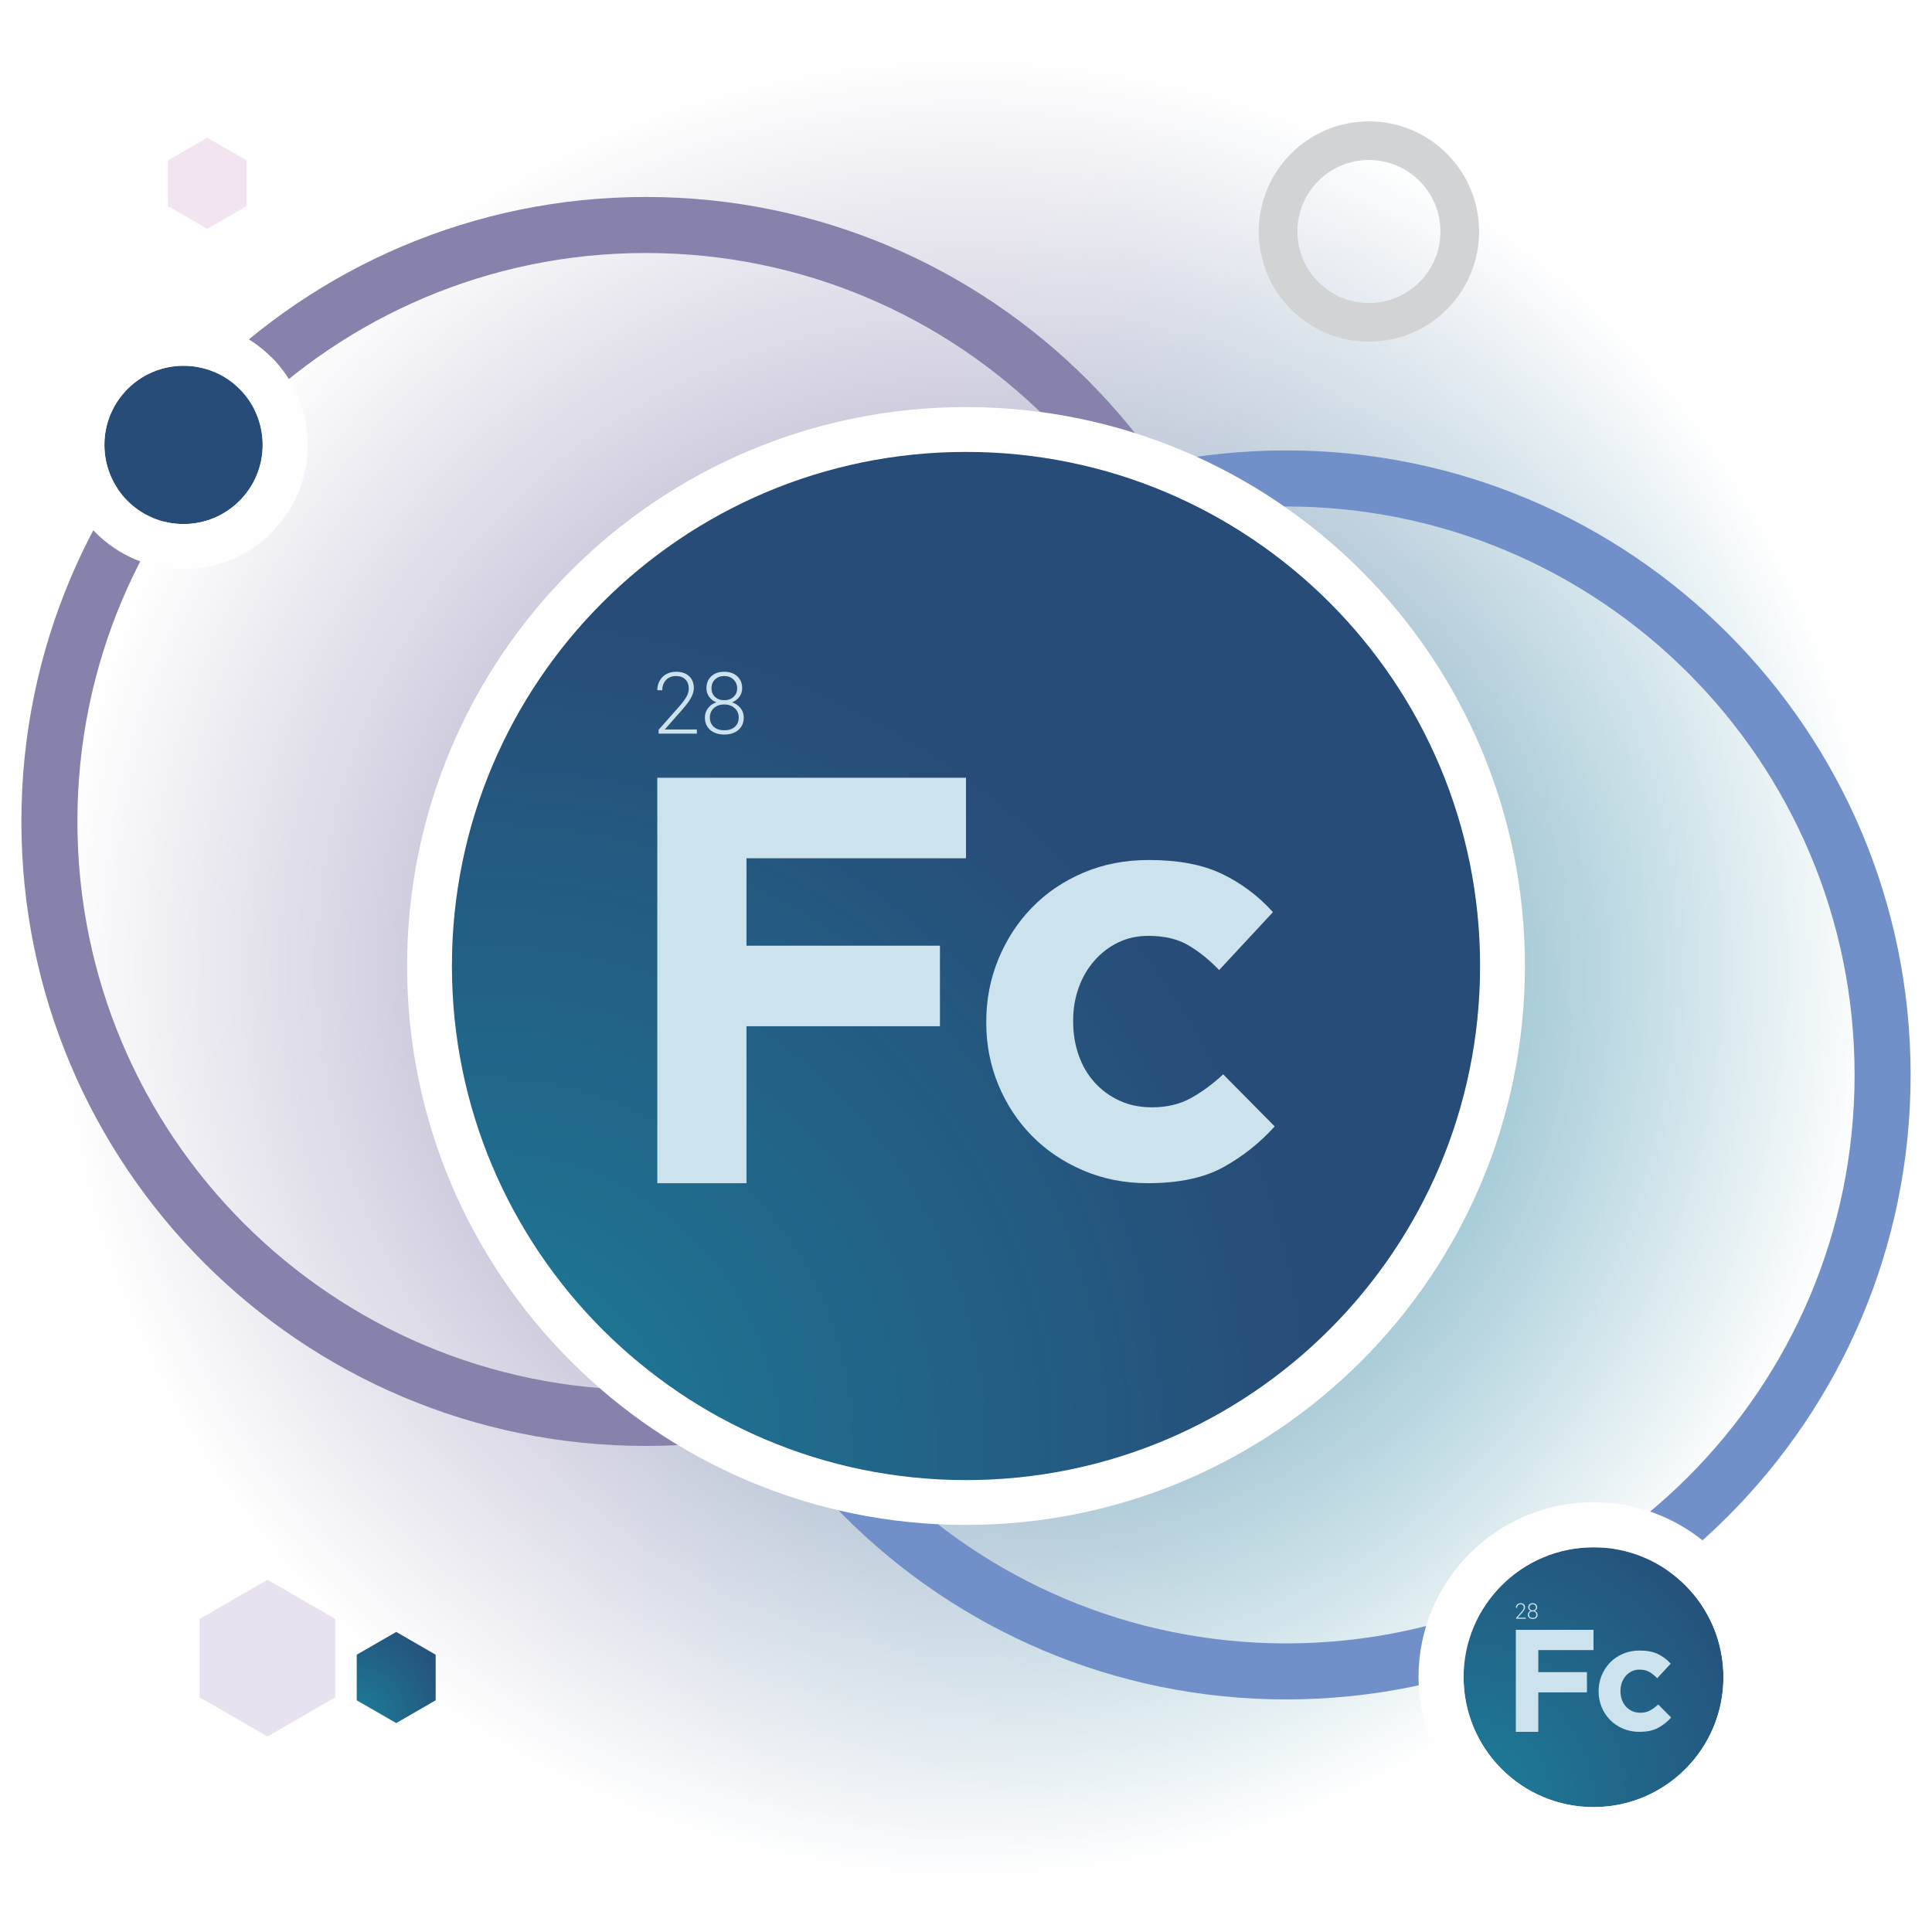
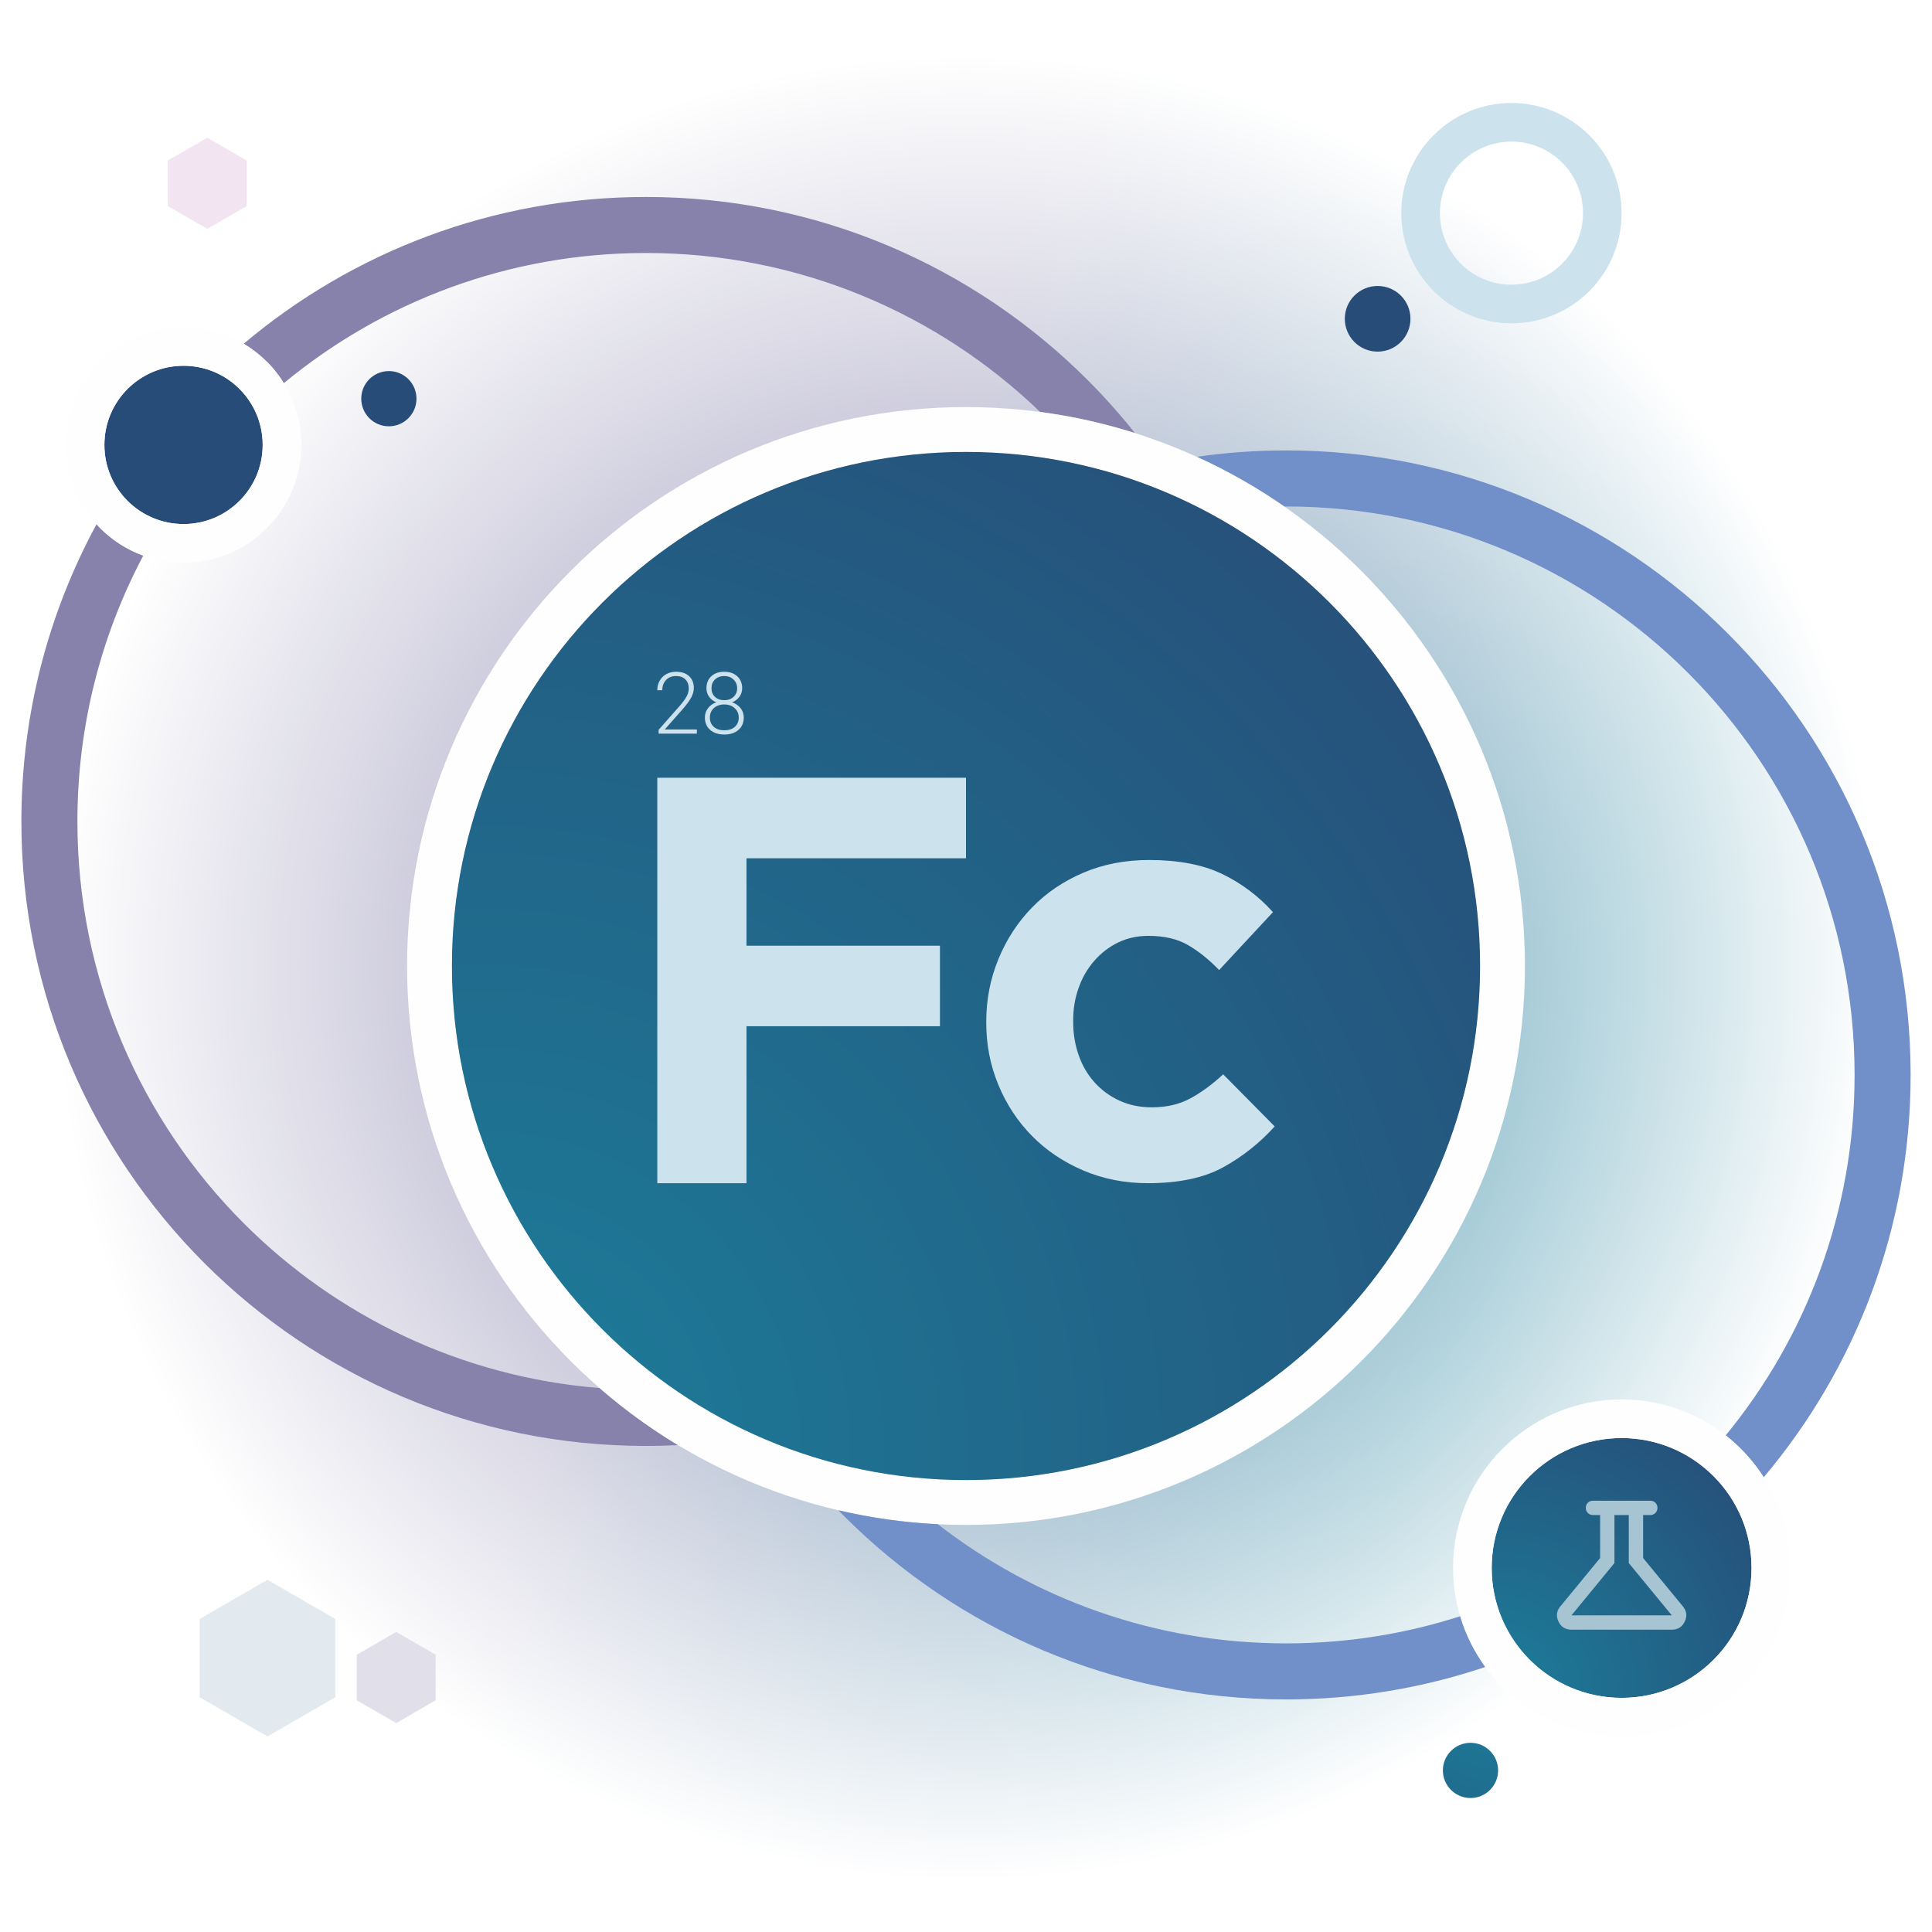
<svg xmlns="http://www.w3.org/2000/svg" width="600" height="600" shape-rendering="geometricPrecision" image-rendering="optimizeQuality" fill-rule="evenodd">
  <defs>
    <mask id="A">
      <radialGradient id="B" gradientUnits="userSpaceOnUse" cx="300" cy="300" r="283.69" fx="300" fy="300">
        <stop offset="0" stop-color="#fff" />
        <stop offset="1" stop-opacity="0" stop-color="#fff" />
      </radialGradient>
      <path d="M-1.18-1.18h602.36v602.36H-1.18z" fill="url(#B)" />
    </mask>
    <linearGradient id="C" gradientUnits="userSpaceOnUse" x1="224.82" y1="307.5" x2="456.65" y2="397.74">
      <stop offset="0" stop-color="#8682ab" />
      <stop offset="1" stop-color="#1c7d9a" />
    </linearGradient>
-     <radialGradient id="D" gradientUnits="userSpaceOnUse" gradientTransform="matrix(1.93639 -1.96232 1.96232 1.93639 -1024 -127)" cx="149.93" cy="450.07" r="94.84" fx="149.93" fy="450.07">
+     <radialGradient id="D" gradientUnits="userSpaceOnUse" gradientTransform="matrix(1.93638 -1.96231 1.96231 1.93638 -1024 -127)" cx="149.92" cy="450.08" r="153.27" fx="149.92" fy="450.08">
      <stop offset="0" stop-color="#1c7d9a" />
      <stop offset="1" stop-color="#274c77" />
    </radialGradient>
-     <radialGradient id="E" gradientTransform="matrix(1.93634 -1.96227 1.96227 1.93634 -1524 373)" href="#D" cx="456.95" cy="558.8" r="38.73" fx="456.95" fy="558.8" />
-     <radialGradient id="F" gradientTransform="matrix(1.67688 -1.96222 1.69934 1.93629 -983 -281)" href="#D" cx="111.52" cy="534.27" r="13.59" fx="111.52" fy="534.27" />
+     <radialGradient id="E" gradientTransform="matrix(1.93634 -1.96227 1.96227 1.93634 -1466 422)" href="#D" cx="465.68" cy="524.87" r="38.73" fx="465.68" fy="524.87" />
  </defs>
  <path d="M0 0h600v600H0z" fill="url(#C)" mask="url(#A)" />
  <g fill-rule="nonzero">
-     <path d="M200.58 61.17c53.56 0 102.04 21.71 137.14 56.8 35.1 35.1 56.81 83.59 56.81 137.14s-21.71 102.04-56.81 137.14c-35.1 35.09-83.58 56.8-137.14 56.8-53.55 0-102.04-21.71-137.13-56.8-35.1-35.1-56.81-83.59-56.81-137.14s21.71-102.04 56.81-137.14c35.09-35.09 83.58-56.8 137.13-56.8zm124.84 69.11c-31.95-31.95-76.08-51.71-124.84-51.71-48.75 0-92.89 19.76-124.83 51.71-31.95 31.94-51.71 76.08-51.71 124.83S43.8 348 75.75 379.95c31.94 31.94 76.08 51.7 124.83 51.7 48.76 0 92.89-19.76 124.84-51.7 31.95-31.95 51.71-76.09 51.71-124.84s-19.76-92.89-51.71-124.83z" fill="#8682ab" />
-     <path d="M399.42 139.88c53.55 0 102.04 21.71 137.13 56.81 35.1 35.1 56.81 83.58 56.81 137.14 0 53.55-21.71 102.04-56.81 137.14-35.09 35.09-83.58 56.8-137.13 56.8-53.56 0-102.04-21.71-137.14-56.8-35.1-35.1-56.81-83.59-56.81-137.14 0-53.56 21.71-102.04 56.81-137.14s83.58-56.81 137.14-56.81zm124.83 69.11c-31.94-31.94-76.08-51.7-124.83-51.7-48.76 0-92.89 19.76-124.84 51.7-31.95 31.95-51.71 76.09-51.71 124.84s19.76 92.89 51.71 124.83c31.95 31.95 76.08 51.71 124.84 51.71 48.75 0 92.89-19.76 124.83-51.71 31.95-31.94 51.71-76.08 51.71-124.83s-19.76-92.89-51.71-124.84z" fill="#718fc8" />
+     <path d="M399.42 139.88c53.55 0 102.04 21.71 137.13 56.81 35.1 35.1 56.81 83.58 56.81 137.14 0 47.6-17.16 91.2-45.62 124.95-2.05-3.2-4.44-6.17-7.12-8.85-1.48-1.48-3.04-2.86-4.69-4.16 25.01-30.46 40.03-69.45 40.03-111.94 0-48.75-19.76-92.89-51.71-124.84-31.94-31.94-76.08-51.7-124.83-51.7h-.59c-8.53-5.92-17.62-11.09-27.17-15.43a195.38 195.38 0 0 1 27.76-1.98z" fill="#718fc8" />
+     <path d="M200.58 61.17c53.56 0 102.04 21.71 137.14 56.8a195.73 195.73 0 0 1 14.74 16.52 172.76 172.76 0 0 0-29.43-6.55c-31.74-30.57-74.89-49.37-122.45-49.37-42.72 0-81.89 15.17-112.43 40.42-1.5-2.43-3.28-4.67-5.29-6.68l-.02.02c-2.15-2.14-4.55-4.02-7.16-5.58 33.74-28.44 77.32-45.58 124.9-45.58zm10 387.63a194.86 194.86 0 0 1-10 .25c-53.55 0-102.04-21.71-137.13-56.8-35.1-35.1-56.81-83.59-56.81-137.14 0-33.42 8.46-64.87 23.35-92.32l.4.44c.24.28.48.55.74.81 3.74 3.74 8.29 6.67 13.36 8.52-13.05 24.63-20.45 52.73-20.45 82.55 0 48.75 19.76 92.89 51.71 124.84 28.77 28.77 67.44 47.66 110.46 51.12 7.58 6.59 15.73 12.52 24.37 17.73z" fill="#8682ab" />
+     <path d="M469.4 31.98c9.41 0 17.96 3.83 24.16 10.02l.03.03c6.19 6.2 10.02 14.75 10.02 24.17 0 9.44-3.83 18-10.02 24.19s-14.75 10.02-24.19 10.02c-9.43 0-17.98-3.83-24.17-10.02l-.02-.03c-6.19-6.19-10.03-14.73-10.03-24.16 0-9.45 3.84-18 10.03-24.2 6.19-6.19 14.74-10.02 24.19-10.02zm15.7 18.49a22.09 22.09 0 0 0-15.7-6.49c-6.14 0-11.69 2.49-15.71 6.51s-6.51 9.57-6.51 15.71 2.49 11.7 6.5 15.71a22.14 22.14 0 0 0 15.72 6.5c6.13 0 11.68-2.49 15.7-6.51s6.51-9.57 6.51-15.7c0-6.15-2.48-11.71-6.48-15.71l-.03-.02z" fill="#cce2ed" />
  </g>
-   <circle cx="425.13" cy="71.9" r="28.21" stroke="#d2d3d5" stroke-width="12" fill="none" />
-   <path d="M83.06 490.62l10.54 6.08 10.53 6.08v12.17 12.16l-10.53 6.08-10.54 6.08-10.53-6.08L62 527.11v-12.16-12.17l10.53-6.08z" fill="#e7e1f0" />
-   <path d="M123.05 506.81l6.13 3.54 6.12 3.54v7.08 7.07l-6.12 3.54-6.13 3.54-6.13-3.54-6.13-3.54v-7.07-7.08l6.13-3.54z" fill="url(#F)" />
+   <path d="M83.06 490.62l10.54 6.08 10.53 6.08v12.17 12.16l-10.53 6.08-10.54 6.08-10.53-6.08L62 527.11v-12.16-12.17l10.53-6.08z" fill="#e2eaf0" />
+   <path d="M123.05 506.81l6.13 3.54 6.12 3.54v7.08 7.07l-6.12 3.54-6.13 3.54-6.13-3.54-6.13-3.54v-7.07-7.08l6.13-3.54z" fill="#e1e0ea" />
  <path d="M64.37 42.77l6.13 3.54 6.13 3.53v7.08V64l-6.13 3.54-6.13 3.54-6.13-3.54L52.12 64v-7.08-7.08l6.12-3.53z" fill="#f2e5f1" />
-   <path d="M494.88 480.52c22.28 0 40.35 18.07 40.35 40.35s-18.07 40.35-40.35 40.35-40.35-18.07-40.35-40.35 18.07-40.35 40.35-40.35z" fill="url(#E)" />
-   <path d="M494.88 466.52c15 0 28.59 6.09 38.43 15.92 9.83 9.84 15.92 23.43 15.92 38.43 0 15.01-6.09 28.59-15.92 38.43-9.84 9.83-23.43 15.92-38.43 15.92-15.01 0-28.59-6.09-38.43-15.92-9.83-9.84-15.92-23.42-15.92-38.43 0-15 6.09-28.59 15.92-38.43 9.84-9.83 23.42-15.92 38.43-15.92zm0 14c22.28 0 40.35 18.07 40.35 40.35s-18.07 40.35-40.35 40.35-40.35-18.07-40.35-40.35 18.07-40.35 40.35-40.35z" fill="#fefefe" />
+   <path d="M503.61 446.6c22.28 0 40.35 18.06 40.35 40.35 0 22.28-18.07 40.34-40.35 40.34s-40.35-18.06-40.35-40.34c0-22.29 18.07-40.35 40.35-40.35z" fill="url(#E)" />
+   <path d="M503.61 434.6c14.45 0 27.54 5.86 37.01 15.33s15.34 22.56 15.34 37.02c0 14.45-5.87 27.54-15.34 37.01s-22.56 15.33-37.01 15.33-27.54-5.86-37.01-15.33c-9.48-9.47-15.34-22.56-15.34-37.01 0-14.46 5.86-27.55 15.34-37.02 9.47-9.47 22.56-15.33 37.01-15.33zm0 12c22.28 0 40.35 18.06 40.35 40.35 0 22.28-18.07 40.34-40.35 40.34s-40.35-18.06-40.35-40.34c0-22.29 18.07-40.35 40.35-40.35z" fill="#fefefe" />
  <path d="M57 113.59c13.57 0 24.58 11 24.58 24.58S70.57 162.75 57 162.75c-13.58 0-24.58-11-24.58-24.58s11-24.58 24.58-24.58z" fill="url(#E)" />
-   <path d="M57 99.59c10.6 0 20.24 4.33 27.25 11.33l.03-.03c6.98 6.98 11.3 16.63 11.3 27.28s-4.32 20.3-11.3 27.28-16.63 11.3-27.28 11.3-20.3-4.32-27.28-11.3a11.62 11.62 0 0 1-.89-.97c-6.46-6.92-10.41-16.18-10.41-26.31 0-10.59 4.31-20.21 11.3-27.22.01-.01.02-.02.02-.03l.03-.03c.01-.01.02-.02.04-.03 7-6.97 16.61-11.27 27.19-11.27zm0 14c13.57 0 24.58 11 24.58 24.58S70.57 162.75 57 162.75c-13.58 0-24.58-11-24.58-24.58s11-24.58 24.58-24.58zm243 12.83c47.93 0 91.33 19.43 122.74 50.84s50.84 74.81 50.84 122.74-19.43 91.33-50.84 122.74-74.81 50.84-122.74 50.84-91.33-19.43-122.74-50.84-50.84-74.81-50.84-122.74 19.43-91.33 50.84-122.74 74.81-50.84 122.74-50.84zm0 14c88.13 0 159.58 71.45 159.58 159.58S388.13 459.58 300 459.58 140.42 388.13 140.42 300 211.87 140.42 300 140.42z" fill="#fefefe" />
-   <circle cx="300" cy="300" r="159.65" fill="url(#D)" />
-   <path d="M356.48 367.45c-7.19 0-13.88-1.32-20.06-3.95-6.17-2.64-11.48-6.21-15.91-10.71-4.44-4.49-7.92-9.77-10.44-15.83-2.52-6.05-3.78-12.5-3.78-19.33v-.36c0-6.84 1.26-13.31 3.78-19.43s6-11.45 10.44-16.01c4.43-4.56 9.74-8.15 15.91-10.79 6.18-2.64 12.99-3.96 20.42-3.96 9.11 0 16.67 1.44 22.67 4.32 5.99 2.88 11.27 6.83 15.82 11.87l-16.72 17.99c-3.12-3.24-6.33-5.82-9.63-7.74s-7.4-2.88-12.32-2.88c-3.48 0-6.62.69-9.44 2.07s-5.28 3.27-7.38 5.67-3.72 5.19-4.85 8.37c-1.14 3.17-1.71 6.56-1.71 10.16v.36c0 3.71.57 7.19 1.71 10.43 1.13 3.24 2.78 6.06 4.94 8.45 2.16 2.4 4.74 4.29 7.74 5.67 2.99 1.38 6.35 2.07 10.07 2.07 4.56 0 8.54-.93 11.96-2.79s6.81-4.35 10.17-7.46l16 16.18c-4.67 5.16-10.01 9.39-16 12.69-6 3.29-13.8 4.94-23.39 4.94zM216.42 227.84h-11.88v-1.19l6.5-7.37c1.08-1.25 1.82-2.27 2.24-3.08.41-.81.62-1.59.62-2.35 0-1.2-.35-2.15-1.05-2.85s-1.67-1.05-2.9-1.05c-1.28 0-2.31.41-3.1 1.22-.78.82-1.17 1.88-1.17 3.18h-1.55c0-1.06.23-2.04.72-2.91a5.13 5.13 0 0 1 2.06-2.07c.89-.5 1.9-.75 3.04-.75 1.73 0 3.09.46 4.06 1.37.98.91 1.47 2.15 1.47 3.72 0 .89-.28 1.86-.83 2.91s-1.52 2.36-2.91 3.93l-5.29 5.99h9.97v1.3zm14.07-14.08c0 .98-.29 1.86-.86 2.64a5.05 5.05 0 0 1-2.27 1.71c1.09.37 1.97.98 2.63 1.82.66.82.99 1.79.99 2.89 0 1.63-.55 2.91-1.65 3.86-1.1.96-2.56 1.43-4.38 1.43-1.83 0-3.29-.47-4.39-1.42-1.09-.95-1.65-2.24-1.65-3.87 0-1.08.32-2.04.96-2.88.63-.85 1.5-1.46 2.6-1.83a4.81 4.81 0 0 1-2.24-1.71c-.56-.78-.84-1.66-.84-2.64 0-1.57.51-2.82 1.52-3.75s2.35-1.39 4.02-1.39 3.01.47 4.03 1.4c1.02.94 1.53 2.19 1.53 3.74zm-1.07 9.08c0-1.19-.42-2.16-1.26-2.92s-1.92-1.14-3.23-1.14-2.39.37-3.22 1.12-1.25 1.73-1.25 2.94c0 1.2.4 2.17 1.21 2.89.81.71 1.91 1.07 3.28 1.07 1.35 0 2.43-.35 3.25-1.07.81-.71 1.22-1.68 1.22-2.89zm-.49-9.09c0-1.08-.38-1.99-1.13-2.71-.75-.73-1.71-1.09-2.87-1.09-1.18 0-2.14.35-2.87 1.05-.74.7-1.1 1.62-1.1 2.75 0 1.11.36 2 1.1 2.68.73.68 1.69 1.02 2.88 1.02 1.17 0 2.13-.35 2.87-1.03s1.12-1.57 1.12-2.67zm-24.8 27.79H300v25h-68.17v27.16h60.08v25.01h-60.08v48.74h-27.7V241.54zm304.96 296.3c-1.81 0-3.49-.33-5.05-1-1.55-.66-2.89-1.56-4-2.69-1.12-1.13-1.99-2.46-2.63-3.98-.63-1.52-.95-3.15-.95-4.87v-.09c0-1.72.32-3.34.95-4.88.64-1.54 1.51-2.88 2.63-4.03 1.11-1.15 2.45-2.05 4-2.71 1.56-.67 3.27-1 5.14-1 2.29 0 4.19.36 5.7 1.09 1.51.72 2.83 1.71 3.98 2.98l-4.21 4.53c-.78-.82-1.59-1.47-2.42-1.95s-1.86-.72-3.1-.72c-.87 0-1.66.17-2.37.52-.71.34-1.33.82-1.86 1.42-.53.61-.93 1.31-1.22 2.11s-.43 1.65-.43 2.55v.09c0 .94.14 1.81.43 2.63.29.81.7 1.52 1.24 2.13.55.6 1.2 1.07 1.95 1.42s1.6.52 2.53.52c1.15 0 2.15-.23 3.01-.7s1.72-1.09 2.56-1.88l4.03 4.07a15.26 15.26 0 0 1-4.03 3.19c-1.51.83-3.47 1.25-5.88 1.25zm-35.24-35.12h-2.98v-.3l1.63-1.86c.27-.31.46-.57.56-.77a1.22 1.22 0 0 0 .16-.59c0-.3-.09-.54-.26-.72-.18-.17-.43-.26-.73-.26-.32 0-.58.1-.78.31-.2.2-.3.47-.3.79h-.39c0-.26.06-.51.18-.73s.3-.39.52-.52c.22-.12.48-.19.77-.19.43 0 .77.12 1.02.35.24.23.37.54.37.93 0 .23-.07.47-.21.74-.14.26-.38.59-.73.99l-1.33 1.5h2.5v.33zm3.54-3.54c0 .24-.07.46-.21.66a1.35 1.35 0 0 1-.57.43c.27.09.49.25.66.46.16.21.25.45.25.72 0 .41-.14.74-.42.98s-.64.36-1.1.36-.83-.12-1.1-.36c-.28-.24-.42-.56-.42-.98 0-.27.08-.51.24-.72a1.32 1.32 0 0 1 .66-.46 1.24 1.24 0 0 1-.57-.43c-.14-.2-.21-.42-.21-.66 0-.4.13-.71.38-.95.26-.23.6-.35 1.01-.35.42 0 .76.12 1.02.36.26.23.38.55.38.94zm-.27 2.28a.93.93 0 0 0-.31-.73c-.21-.2-.49-.29-.82-.29s-.6.09-.8.28a.96.96 0 0 0-.32.74c0 .3.1.55.31.73.2.18.47.27.82.27.34 0 .61-.09.82-.27.2-.18.3-.42.3-.73zm-.12-2.29c0-.27-.09-.5-.28-.68s-.43-.27-.73-.27c-.29 0-.53.09-.72.26-.18.18-.27.41-.27.69s.09.51.27.68c.19.17.43.25.73.25.29 0 .53-.08.72-.25.19-.18.28-.4.28-.68zm-6.24 6.99h24.12v6.29h-17.15v6.84h15.11v6.29h-15.11v12.26h-6.97v-31.68z" fill-rule="nonzero" fill="#cce2ed" />
+   <path d="M57 101.59c10.05 0 19.2 4.1 25.84 10.74l.02-.02a36.44 36.44 0 0 1 10.72 25.86 36.48 36.48 0 0 1-10.72 25.87A36.43 36.43 0 0 1 57 174.75c-10.1 0-19.25-4.09-25.87-10.71-.26-.26-.5-.53-.74-.81-6.18-6.57-9.97-15.39-9.97-25.06 0-10.04 4.09-19.17 10.71-25.82l.07-.07c6.65-6.61 15.76-10.69 25.8-10.69zm0 12c13.57 0 24.58 11 24.58 24.58S70.57 162.75 57 162.75c-13.58 0-24.58-11-24.58-24.58s11-24.58 24.58-24.58zm243 12.83c47.93 0 91.33 19.43 122.74 50.84s50.84 74.81 50.84 122.74-19.43 91.33-50.84 122.74-74.81 50.84-122.74 50.84-91.33-19.43-122.74-50.84-50.84-74.81-50.84-122.74 19.43-91.33 50.84-122.74 74.81-50.84 122.74-50.84zm0 14c88.13 0 159.58 71.45 159.58 159.58S388.13 459.58 300 459.58 140.42 388.13 140.42 300 211.87 140.42 300 140.42z" fill="#fefefe" />
+   <path d="M300 140.35c88.17 0 159.65 71.48 159.65 159.65S388.17 459.65 300 459.65 140.35 388.17 140.35 300 211.83 140.35 300 140.35z" fill="url(#D)" />
+   <path d="M356.48 367.45c-7.19 0-13.88-1.32-20.06-3.95-6.17-2.64-11.48-6.21-15.91-10.71-4.44-4.49-7.92-9.77-10.44-15.83-2.52-6.05-3.78-12.5-3.78-19.33v-.36c0-6.84 1.26-13.31 3.78-19.43s6-11.45 10.44-16.01c4.43-4.56 9.74-8.15 15.91-10.79 6.18-2.64 12.99-3.96 20.42-3.96 9.11 0 16.67 1.44 22.67 4.32 5.99 2.88 11.27 6.83 15.82 11.87l-16.72 17.99c-3.12-3.24-6.33-5.82-9.63-7.74s-7.4-2.88-12.32-2.88c-3.48 0-6.62.69-9.44 2.07s-5.28 3.27-7.38 5.67-3.72 5.19-4.85 8.37c-1.14 3.17-1.71 6.56-1.71 10.16v.36c0 3.71.57 7.19 1.71 10.43 1.13 3.24 2.78 6.06 4.94 8.45 2.16 2.4 4.74 4.29 7.74 5.67 2.99 1.38 6.35 2.07 10.07 2.07 4.56 0 8.54-.93 11.96-2.79s6.81-4.35 10.17-7.46l16 16.18c-4.67 5.16-10.01 9.39-16 12.69-6 3.29-13.8 4.94-23.39 4.94zM216.42 227.84h-11.88v-1.19l6.5-7.37c1.08-1.25 1.82-2.27 2.24-3.08.41-.81.62-1.59.62-2.35 0-1.2-.35-2.15-1.05-2.85s-1.67-1.05-2.9-1.05c-1.28 0-2.31.41-3.1 1.22-.78.82-1.17 1.88-1.17 3.18h-1.55c0-1.06.23-2.04.72-2.91a5.13 5.13 0 0 1 2.06-2.07c.89-.5 1.9-.75 3.04-.75 1.73 0 3.09.46 4.06 1.37.98.91 1.47 2.15 1.47 3.72 0 .89-.28 1.86-.83 2.91s-1.52 2.36-2.91 3.93l-5.29 5.99h9.97v1.3zm14.07-14.08c0 .98-.29 1.86-.86 2.64a5.05 5.05 0 0 1-2.27 1.71c1.09.37 1.97.98 2.63 1.82.66.82.99 1.79.99 2.89 0 1.63-.55 2.91-1.65 3.86-1.1.96-2.56 1.43-4.38 1.43-1.83 0-3.29-.47-4.39-1.42-1.09-.95-1.65-2.24-1.65-3.87 0-1.08.32-2.04.96-2.88.63-.85 1.5-1.46 2.6-1.83a4.81 4.81 0 0 1-2.24-1.71c-.56-.78-.84-1.66-.84-2.64 0-1.57.51-2.82 1.52-3.75s2.35-1.39 4.02-1.39 3.01.47 4.03 1.4c1.02.94 1.53 2.19 1.53 3.74zm-1.07 9.08c0-1.19-.42-2.16-1.26-2.92s-1.92-1.14-3.23-1.14-2.39.37-3.22 1.12-1.25 1.73-1.25 2.94c0 1.2.4 2.17 1.21 2.89.81.71 1.91 1.07 3.28 1.07 1.35 0 2.43-.35 3.25-1.07.81-.71 1.22-1.68 1.22-2.89zm-.49-9.09c0-1.08-.38-1.99-1.13-2.71-.75-.73-1.71-1.09-2.87-1.09-1.18 0-2.14.35-2.87 1.05-.74.7-1.1 1.62-1.1 2.75 0 1.11.36 2 1.1 2.68.73.68 1.69 1.02 2.88 1.02 1.17 0 2.13-.35 2.87-1.03s1.12-1.57 1.12-2.67zm-24.8 27.79H300v25h-68.17v27.16h60.08v25.01h-60.08v48.74h-27.7V241.54z" fill="#cce2ed" fill-rule="nonzero" />
+   <g fill="url(#E)">
+     <path d="M120.77 115.24c4.73 0 8.57 3.84 8.57 8.57a8.58 8.58 0 0 1-8.57 8.58 8.58 8.58 0 0 1-8.58-8.58 8.58 8.58 0 0 1 8.58-8.57z" />
+     <path d="M456.68 541.24a8.58 8.58 0 0 1 8.57 8.58c0 4.73-3.84 8.57-8.57 8.57a8.58 8.58 0 0 1-8.58-8.57 8.58 8.58 0 0 1 8.58-8.58z" />
+     <path d="M427.83 88.81c5.63 0 10.2 4.56 10.2 10.19s-4.57 10.2-10.2 10.2-10.19-4.57-10.19-10.2a10.19 10.19 0 0 1 10.19-10.19z" />
+   </g>
+   <g fill-rule="nonzero">
+     <path d="M461.25 517.7c-19.42 6.53-40.21 10.07-61.83 10.07-53.56 0-102.04-21.71-137.14-56.8l-1.9-1.94c9.98 2.33 20.3 3.81 30.87 4.33 29.88 23.2 67.41 37.01 108.17 37.01 18.84 0 37-2.95 54.02-8.42a52.15 52.15 0 0 0 7.81 15.75z" fill="#718fc8" />
+     <path d="M488.03 506.11c-1.89 0-3.24-.84-4.03-2.53-.8-1.69-.61-3.25.58-4.7l12.35-15.02v-13.35h-2.22c-.63 0-1.16-.22-1.59-.64-.43-.43-.64-.96-.64-1.59s.21-1.16.64-1.59c.43-.42.96-.64 1.59-.63h17.8c.63 0 1.16.21 1.59.63.42.43.64.96.64 1.59s-.22 1.16-.64 1.59c-.43.42-.96.64-1.59.64h-2.22v13.35l12.35 15.02c1.18 1.45 1.38 3.01.58 4.7s-2.14 2.53-4.03 2.53h-31.16zm0-4.45h31.16l-13.36-16.24v-14.91h-4.45v14.91l-13.35 16.24z" fill="#a7c4d2" />
+   </g>
</svg>
